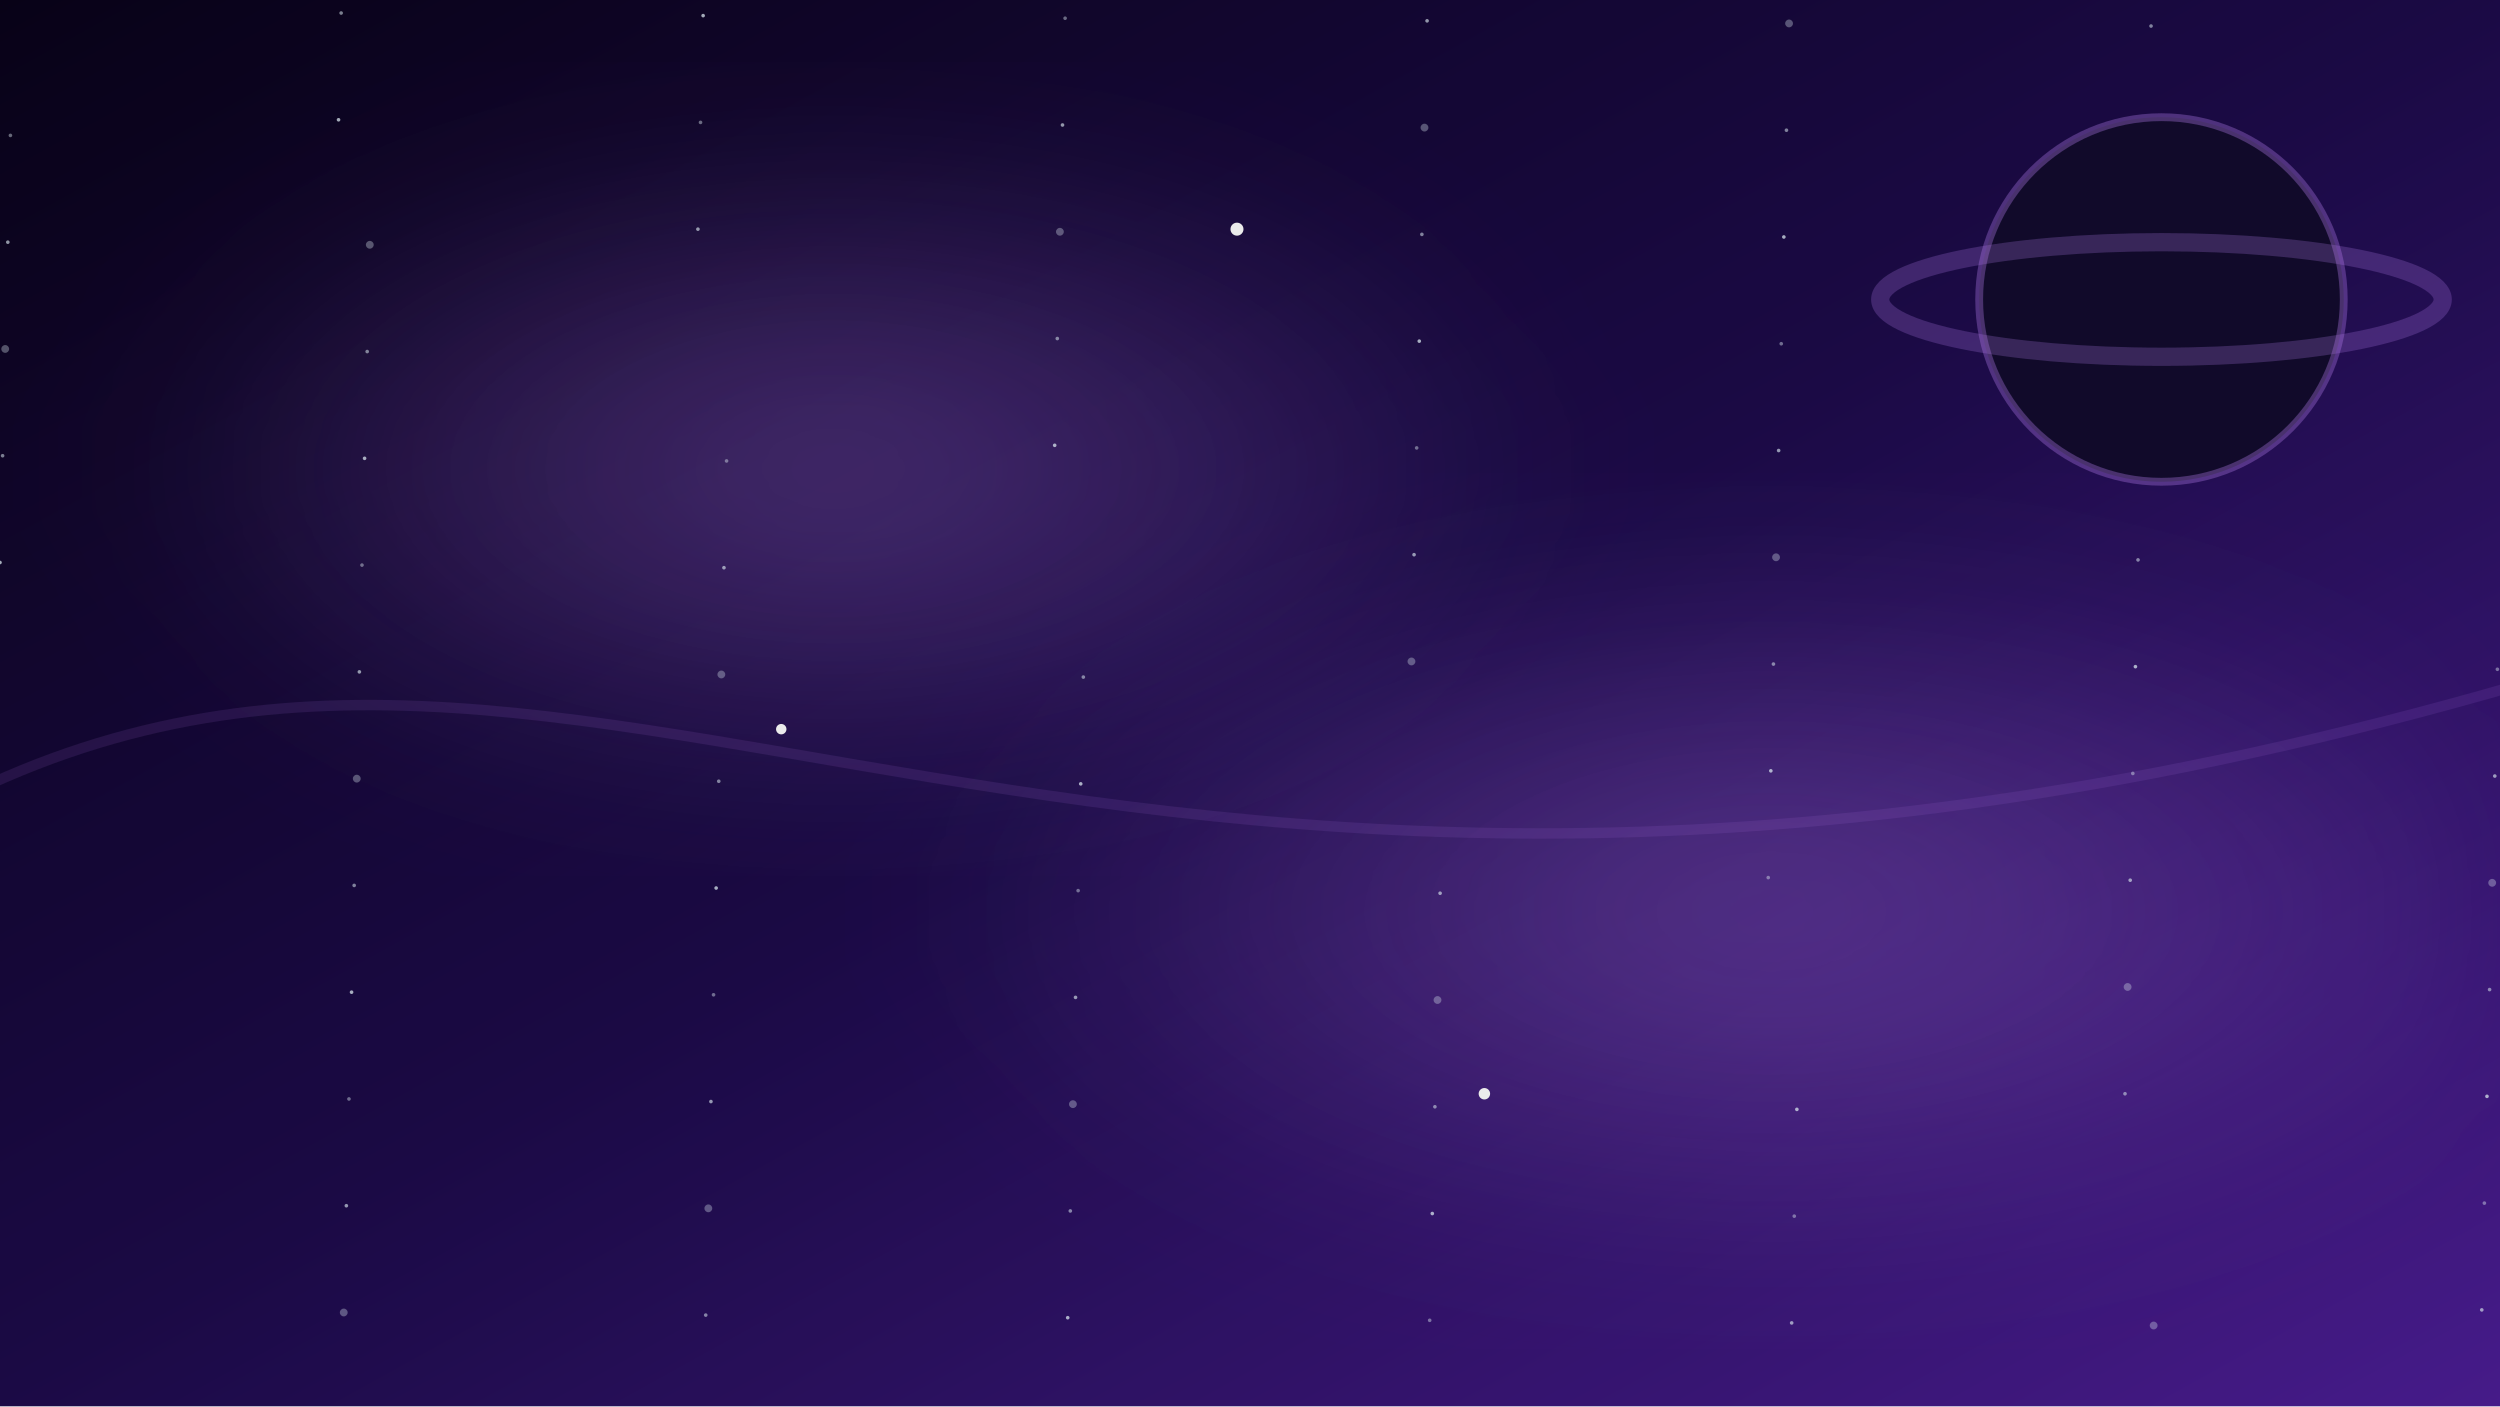
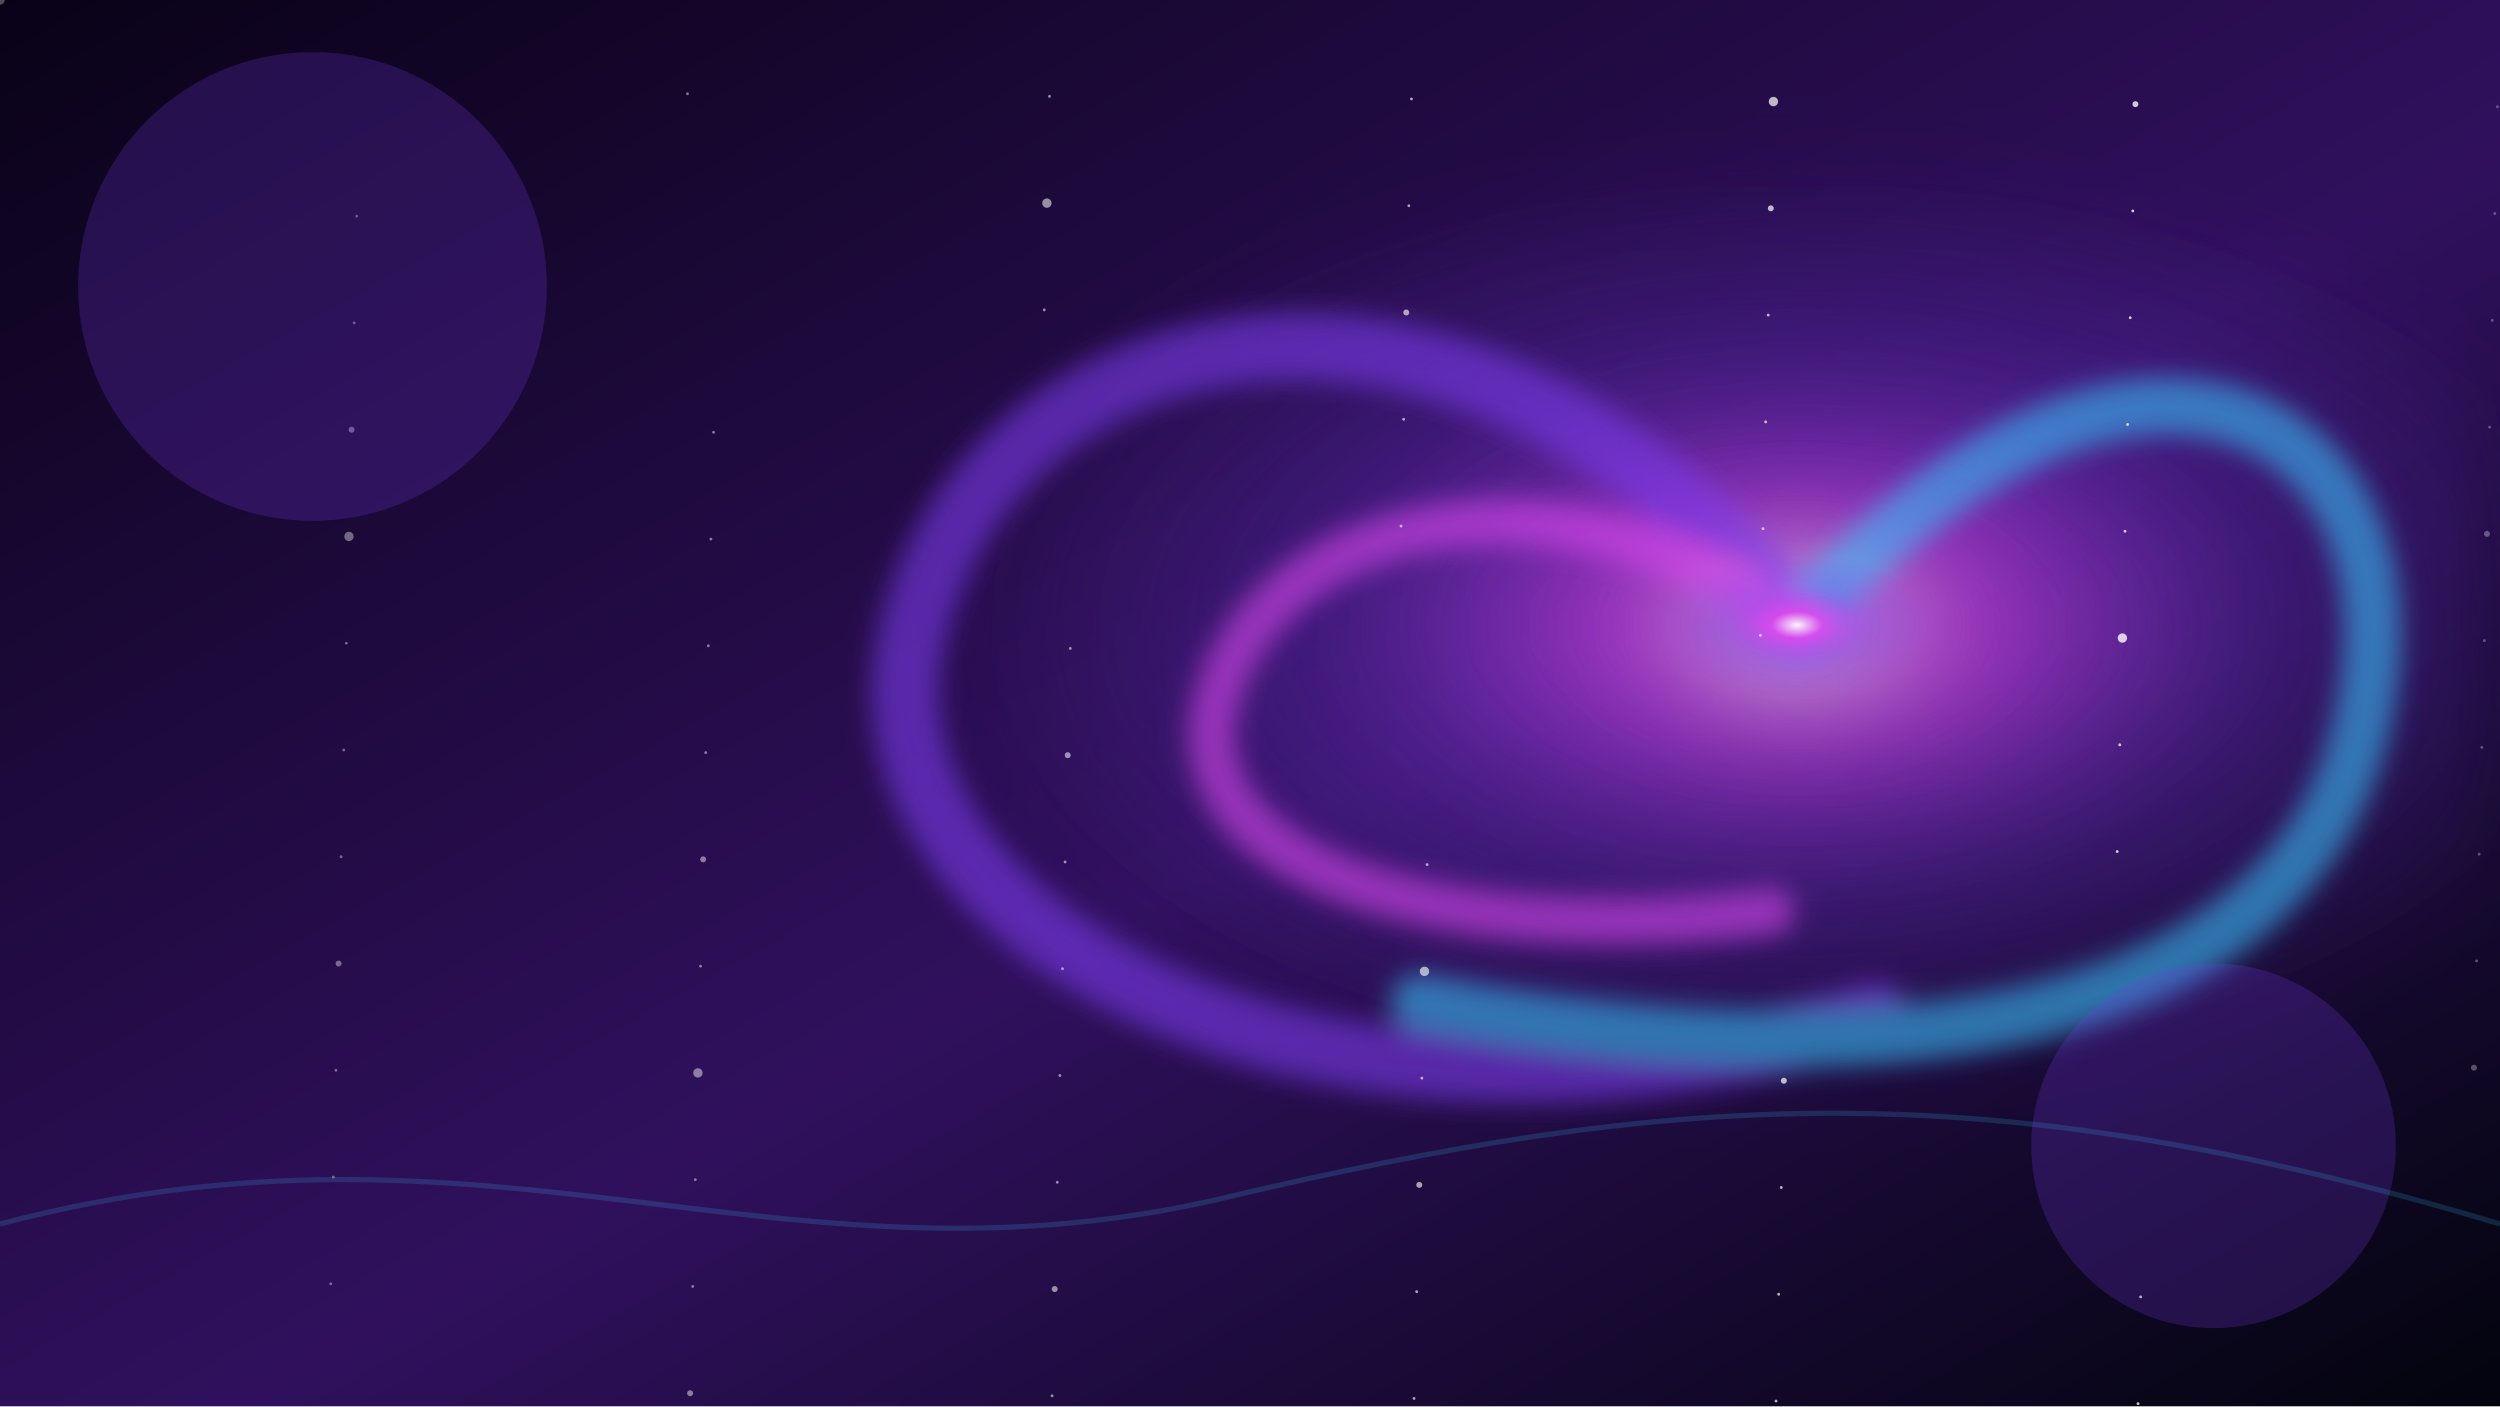
- <svg xmlns="http://www.w3.org/2000/svg" width="960" height="540">
+ <svg xmlns="http://www.w3.org/2000/svg" width="960" height="540" viewBox="0 0 960 540">
  <defs>
-     <linearGradient id="b" x1="0" y1="0" x2="1" y2="1">
-       <stop stop-color="#090219" />
-       <stop offset=".5" stop-color="#1d0b4b" />
-       <stop offset="1" stop-color="#4c1d95" />
+     <linearGradient id="bg" x1="0" y1="0" x2="1" y2="1">
+       <stop stop-color="#090217" />
+       <stop offset=".55" stop-color="#30105d" />
+       <stop offset="1" stop-color="#02040d" />
    </linearGradient>
-     <radialGradient id="n">
-       <stop stop-color="#c084fc" stop-opacity=".34" />
-       <stop offset="1" stop-color="#c084fc" stop-opacity="0" />
+     <radialGradient id="core">
+       <stop stop-color="#fff" stop-opacity=".98" />
+       <stop offset=".18" stop-color="#d946ef" stop-opacity=".9" />
+       <stop offset=".55" stop-color="#7c3aed" stop-opacity=".32" />
+       <stop offset="1" stop-color="#7c3aed" stop-opacity="0" />
    </radialGradient>
-     <filter id="bl">
-       <feGaussianBlur stdDeviation="34" />
+     <filter id="blur">
+       <feGaussianBlur stdDeviation="18" />
+     </filter>
+     <filter id="soft">
+       <feGaussianBlur stdDeviation="5" />
    </filter>
  </defs>
-   <rect width="960" height="540" fill="url(#b)" />
-   <ellipse cx="320" cy="180" rx="280" ry="130" fill="url(#n)" filter="url(#bl)" />
-   <ellipse cx="680" cy="350" rx="320" ry="140" fill="url(#n)" filter="url(#bl)" />
-   <path d="M-40 320 C220 166, 410 440, 1010 250" fill="none" stroke="#c084fc" stroke-opacity=".12" stroke-width="4" />
-   <circle cx="142" cy="94" r="1.5" fill="#e8f7ff" opacity="0.35" />
-   <circle cx="279" cy="177" r="0.7" fill="#e8f7ff" opacity="0.45" />
-   <circle cx="416" cy="260" r="0.7" fill="#e8f7ff" opacity="0.55" />
-   <circle cx="553" cy="343" r="0.7" fill="#e8f7ff" opacity="0.65" />
-   <circle cx="690" cy="426" r="0.7" fill="#e8f7ff" opacity="0.75" />
-   <circle cx="827" cy="509" r="1.5" fill="#e8f7ff" opacity="0.35" />
-   <circle cx="4" cy="52" r="0.7" fill="#e8f7ff" opacity="0.45" />
-   <circle cx="141" cy="135" r="0.7" fill="#e8f7ff" opacity="0.55" />
-   <circle cx="278" cy="218" r="0.7" fill="#e8f7ff" opacity="0.65" />
-   <circle cx="415" cy="301" r="0.7" fill="#e8f7ff" opacity="0.75" />
-   <circle cx="552" cy="384" r="1.5" fill="#e8f7ff" opacity="0.35" />
-   <circle cx="689" cy="467" r="0.7" fill="#e8f7ff" opacity="0.45" />
-   <circle cx="826" cy="10" r="0.7" fill="#e8f7ff" opacity="0.55" />
-   <circle cx="3" cy="93" r="0.7" fill="#e8f7ff" opacity="0.65" />
-   <circle cx="140" cy="176" r="0.7" fill="#e8f7ff" opacity="0.75" />
-   <circle cx="277" cy="259" r="1.5" fill="#e8f7ff" opacity="0.35" />
-   <circle cx="414" cy="342" r="0.7" fill="#e8f7ff" opacity="0.45" />
-   <circle cx="551" cy="425" r="0.7" fill="#e8f7ff" opacity="0.55" />
-   <circle cx="688" cy="508" r="0.7" fill="#e8f7ff" opacity="0.65" />
-   <circle cx="825" cy="51" r="0.7" fill="#e8f7ff" opacity="0.75" />
-   <circle cx="2" cy="134" r="1.5" fill="#e8f7ff" opacity="0.35" />
-   <circle cx="139" cy="217" r="0.7" fill="#e8f7ff" opacity="0.45" />
-   <circle cx="276" cy="300" r="0.7" fill="#e8f7ff" opacity="0.55" />
-   <circle cx="413" cy="383" r="0.7" fill="#e8f7ff" opacity="0.65" />
-   <circle cx="550" cy="466" r="0.7" fill="#e8f7ff" opacity="0.75" />
-   <circle cx="687" cy="9" r="1.5" fill="#e8f7ff" opacity="0.35" />
-   <circle cx="824" cy="92" r="0.7" fill="#e8f7ff" opacity="0.45" />
-   <circle cx="1" cy="175" r="0.7" fill="#e8f7ff" opacity="0.55" />
-   <circle cx="138" cy="258" r="0.7" fill="#e8f7ff" opacity="0.65" />
-   <circle cx="275" cy="341" r="0.7" fill="#e8f7ff" opacity="0.75" />
-   <circle cx="412" cy="424" r="1.5" fill="#e8f7ff" opacity="0.35" />
-   <circle cx="549" cy="507" r="0.7" fill="#e8f7ff" opacity="0.45" />
-   <circle cx="686" cy="50" r="0.7" fill="#e8f7ff" opacity="0.55" />
-   <circle cx="823" cy="133" r="0.7" fill="#e8f7ff" opacity="0.65" />
-   <circle cx="0" cy="216" r="0.7" fill="#e8f7ff" opacity="0.75" />
-   <circle cx="137" cy="299" r="1.5" fill="#e8f7ff" opacity="0.35" />
-   <circle cx="274" cy="382" r="0.7" fill="#e8f7ff" opacity="0.45" />
-   <circle cx="411" cy="465" r="0.7" fill="#e8f7ff" opacity="0.55" />
-   <circle cx="548" cy="8" r="0.7" fill="#e8f7ff" opacity="0.65" />
-   <circle cx="685" cy="91" r="0.7" fill="#e8f7ff" opacity="0.75" />
-   <circle cx="822" cy="174" r="1.5" fill="#e8f7ff" opacity="0.35" />
-   <circle cx="959" cy="257" r="0.7" fill="#e8f7ff" opacity="0.45" />
-   <circle cx="136" cy="340" r="0.7" fill="#e8f7ff" opacity="0.55" />
-   <circle cx="273" cy="423" r="0.7" fill="#e8f7ff" opacity="0.65" />
-   <circle cx="410" cy="506" r="0.7" fill="#e8f7ff" opacity="0.75" />
-   <circle cx="547" cy="49" r="1.5" fill="#e8f7ff" opacity="0.35" />
-   <circle cx="684" cy="132" r="0.7" fill="#e8f7ff" opacity="0.45" />
-   <circle cx="821" cy="215" r="0.7" fill="#e8f7ff" opacity="0.55" />
-   <circle cx="958" cy="298" r="0.7" fill="#e8f7ff" opacity="0.65" />
-   <circle cx="135" cy="381" r="0.7" fill="#e8f7ff" opacity="0.75" />
-   <circle cx="272" cy="464" r="1.5" fill="#e8f7ff" opacity="0.35" />
-   <circle cx="409" cy="7" r="0.7" fill="#e8f7ff" opacity="0.45" />
-   <circle cx="546" cy="90" r="0.7" fill="#e8f7ff" opacity="0.55" />
-   <circle cx="683" cy="173" r="0.7" fill="#e8f7ff" opacity="0.65" />
-   <circle cx="820" cy="256" r="0.7" fill="#e8f7ff" opacity="0.75" />
-   <circle cx="957" cy="339" r="1.5" fill="#e8f7ff" opacity="0.35" />
-   <circle cx="134" cy="422" r="0.7" fill="#e8f7ff" opacity="0.45" />
-   <circle cx="271" cy="505" r="0.7" fill="#e8f7ff" opacity="0.55" />
-   <circle cx="408" cy="48" r="0.7" fill="#e8f7ff" opacity="0.65" />
-   <circle cx="545" cy="131" r="0.7" fill="#e8f7ff" opacity="0.75" />
-   <circle cx="682" cy="214" r="1.5" fill="#e8f7ff" opacity="0.35" />
-   <circle cx="819" cy="297" r="0.7" fill="#e8f7ff" opacity="0.45" />
-   <circle cx="956" cy="380" r="0.7" fill="#e8f7ff" opacity="0.55" />
-   <circle cx="133" cy="463" r="0.7" fill="#e8f7ff" opacity="0.65" />
-   <circle cx="270" cy="6" r="0.7" fill="#e8f7ff" opacity="0.75" />
-   <circle cx="407" cy="89" r="1.5" fill="#e8f7ff" opacity="0.35" />
-   <circle cx="544" cy="172" r="0.7" fill="#e8f7ff" opacity="0.45" />
-   <circle cx="681" cy="255" r="0.7" fill="#e8f7ff" opacity="0.55" />
-   <circle cx="818" cy="338" r="0.7" fill="#e8f7ff" opacity="0.65" />
-   <circle cx="955" cy="421" r="0.7" fill="#e8f7ff" opacity="0.75" />
-   <circle cx="132" cy="504" r="1.5" fill="#e8f7ff" opacity="0.35" />
-   <circle cx="269" cy="47" r="0.7" fill="#e8f7ff" opacity="0.45" />
-   <circle cx="406" cy="130" r="0.7" fill="#e8f7ff" opacity="0.55" />
-   <circle cx="543" cy="213" r="0.7" fill="#e8f7ff" opacity="0.65" />
-   <circle cx="680" cy="296" r="0.7" fill="#e8f7ff" opacity="0.75" />
-   <circle cx="817" cy="379" r="1.5" fill="#e8f7ff" opacity="0.35" />
-   <circle cx="954" cy="462" r="0.7" fill="#e8f7ff" opacity="0.45" />
-   <circle cx="131" cy="5" r="0.7" fill="#e8f7ff" opacity="0.55" />
-   <circle cx="268" cy="88" r="0.7" fill="#e8f7ff" opacity="0.65" />
-   <circle cx="405" cy="171" r="0.7" fill="#e8f7ff" opacity="0.75" />
-   <circle cx="542" cy="254" r="1.5" fill="#e8f7ff" opacity="0.35" />
-   <circle cx="679" cy="337" r="0.7" fill="#e8f7ff" opacity="0.45" />
-   <circle cx="816" cy="420" r="0.7" fill="#e8f7ff" opacity="0.55" />
-   <circle cx="953" cy="503" r="0.7" fill="#e8f7ff" opacity="0.65" />
-   <circle cx="130" cy="46" r="0.7" fill="#e8f7ff" opacity="0.75" />
-   <circle cx="830" cy="115" r="70" fill="#120b2e" stroke="#c084fc" stroke-opacity=".35" stroke-width="3" />
-   <ellipse cx="830" cy="115" rx="108" ry="22" fill="none" stroke="#c084fc" stroke-opacity=".25" stroke-width="7" />
-   <circle cx="475" cy="88" r="2.5" fill="#fff" />
-   <circle cx="570" cy="420" r="2.2" fill="#fff" />
-   <circle cx="300" cy="280" r="2" fill="#fff" />
-   <rect width="960" height="540" fill="#000" opacity=".08" />
+   <rect width="960" height="540" fill="url(#bg)" />
+   <ellipse cx="690" cy="240" rx="330" ry="180" fill="url(#core)" filter="url(#blur)" opacity=".8" />
+   <g fill="none" stroke-linecap="round" opacity=".58" filter="url(#soft)">
+     <path d="M690 240 C565 80 380 115 350 245 C325 355 505 455 720 390" stroke="#7c3aed" stroke-width="26" />
+     <path d="M690 240 C820 92 940 160 905 286 C875 390 735 420 545 385" stroke="#38bdf8" stroke-width="22" />
+     <path d="M690 240 C610 180 500 190 470 260 C440 335 560 365 680 350" stroke="#d946ef" stroke-width="18" />
+   </g>
+   <ellipse cx="690" cy="240" rx="54" ry="28" fill="url(#core)" opacity=".95" />
+   <g fill="#fff">
+     <circle cx="0" cy="0" r="1.8" opacity="0.3" />
+     <circle cx="137" cy="83" r="0.55" opacity="0.38" />
+     <circle cx="274" cy="166" r="0.55" opacity="0.46" />
+     <circle cx="411" cy="249" r="0.55" opacity="0.54" />
+     <circle cx="548" cy="332" r="0.55" opacity="0.62" />
+     <circle cx="685" cy="415" r="1.15" opacity="0.7" />
+     <circle cx="822" cy="498" r="0.55" opacity="0.78" />
+     <circle cx="959" cy="41" r="0.55" opacity="0.3" />
+     <circle cx="136" cy="124" r="0.55" opacity="0.38" />
+     <circle cx="273" cy="207" r="0.55" opacity="0.46" />
+     <circle cx="410" cy="290" r="1.15" opacity="0.54" />
+     <circle cx="547" cy="373" r="1.8" opacity="0.62" />
+     <circle cx="684" cy="456" r="0.55" opacity="0.7" />
+     <circle cx="821" cy="539" r="0.55" opacity="0.78" />
+     <circle cx="958" cy="82" r="0.55" opacity="0.3" />
+     <circle cx="135" cy="165" r="1.15" opacity="0.38" />
+     <circle cx="272" cy="248" r="0.55" opacity="0.46" />
+     <circle cx="409" cy="331" r="0.55" opacity="0.54" />
+     <circle cx="546" cy="414" r="0.55" opacity="0.62" />
+     <circle cx="683" cy="497" r="0.55" opacity="0.7" />
+     <circle cx="820" cy="40" r="1.15" opacity="0.78" />
+     <circle cx="957" cy="123" r="0.55" opacity="0.3" />
+     <circle cx="134" cy="206" r="1.8" opacity="0.38" />
+     <circle cx="271" cy="289" r="0.55" opacity="0.46" />
+     <circle cx="408" cy="372" r="0.55" opacity="0.54" />
+     <circle cx="545" cy="455" r="1.15" opacity="0.62" />
+     <circle cx="682" cy="538" r="0.55" opacity="0.7" />
+     <circle cx="819" cy="81" r="0.55" opacity="0.78" />
+     <circle cx="956" cy="164" r="0.55" opacity="0.3" />
+     <circle cx="133" cy="247" r="0.55" opacity="0.38" />
+     <circle cx="270" cy="330" r="1.15" opacity="0.46" />
+     <circle cx="407" cy="413" r="0.55" opacity="0.54" />
+     <circle cx="544" cy="496" r="0.55" opacity="0.62" />
+     <circle cx="681" cy="39" r="1.8" opacity="0.7" />
+     <circle cx="818" cy="122" r="0.55" opacity="0.78" />
+     <circle cx="955" cy="205" r="1.15" opacity="0.3" />
+     <circle cx="132" cy="288" r="0.55" opacity="0.38" />
+     <circle cx="269" cy="371" r="0.55" opacity="0.46" />
+     <circle cx="406" cy="454" r="0.55" opacity="0.54" />
+     <circle cx="543" cy="537" r="0.55" opacity="0.62" />
+     <circle cx="680" cy="80" r="1.15" opacity="0.7" />
+     <circle cx="817" cy="163" r="0.55" opacity="0.78" />
+     <circle cx="954" cy="246" r="0.55" opacity="0.3" />
+     <circle cx="131" cy="329" r="0.55" opacity="0.38" />
+     <circle cx="268" cy="412" r="1.8" opacity="0.46" />
+     <circle cx="405" cy="495" r="1.15" opacity="0.54" />
+     <circle cx="542" cy="38" r="0.55" opacity="0.62" />
+     <circle cx="679" cy="121" r="0.55" opacity="0.7" />
+     <circle cx="816" cy="204" r="0.55" opacity="0.78" />
+     <circle cx="953" cy="287" r="0.55" opacity="0.3" />
+     <circle cx="130" cy="370" r="1.15" opacity="0.38" />
+     <circle cx="267" cy="453" r="0.55" opacity="0.46" />
+     <circle cx="404" cy="536" r="0.55" opacity="0.54" />
+     <circle cx="541" cy="79" r="0.55" opacity="0.62" />
+     <circle cx="678" cy="162" r="0.55" opacity="0.7" />
+     <circle cx="815" cy="245" r="1.8" opacity="0.78" />
+     <circle cx="952" cy="328" r="0.55" opacity="0.3" />
+     <circle cx="129" cy="411" r="0.55" opacity="0.38" />
+     <circle cx="266" cy="494" r="0.55" opacity="0.46" />
+     <circle cx="403" cy="37" r="0.55" opacity="0.54" />
+     <circle cx="540" cy="120" r="1.15" opacity="0.62" />
+     <circle cx="677" cy="203" r="0.55" opacity="0.7" />
+     <circle cx="814" cy="286" r="0.55" opacity="0.78" />
+     <circle cx="951" cy="369" r="0.55" opacity="0.3" />
+     <circle cx="128" cy="452" r="0.55" opacity="0.38" />
+     <circle cx="265" cy="535" r="1.15" opacity="0.46" />
+     <circle cx="402" cy="78" r="1.8" opacity="0.54" />
+     <circle cx="539" cy="161" r="0.55" opacity="0.62" />
+     <circle cx="676" cy="244" r="0.55" opacity="0.7" />
+     <circle cx="813" cy="327" r="0.55" opacity="0.78" />
+     <circle cx="950" cy="410" r="1.15" opacity="0.3" />
+     <circle cx="127" cy="493" r="0.55" opacity="0.38" />
+     <circle cx="264" cy="36" r="0.55" opacity="0.46" />
+     <circle cx="401" cy="119" r="0.55" opacity="0.54" />
+     <circle cx="538" cy="202" r="0.55" opacity="0.62" />
+   </g>
+   <g fill="#7c3aed" opacity=".22">
+     <circle cx="120" cy="110" r="90" />
+     <circle cx="850" cy="440" r="70" />
+   </g>
+   <path d="M0 470 C190 420 300 500 470 460 S760 410 960 470" fill="none" stroke="#38bdf8" stroke-opacity=".18" stroke-width="2" />
</svg>
